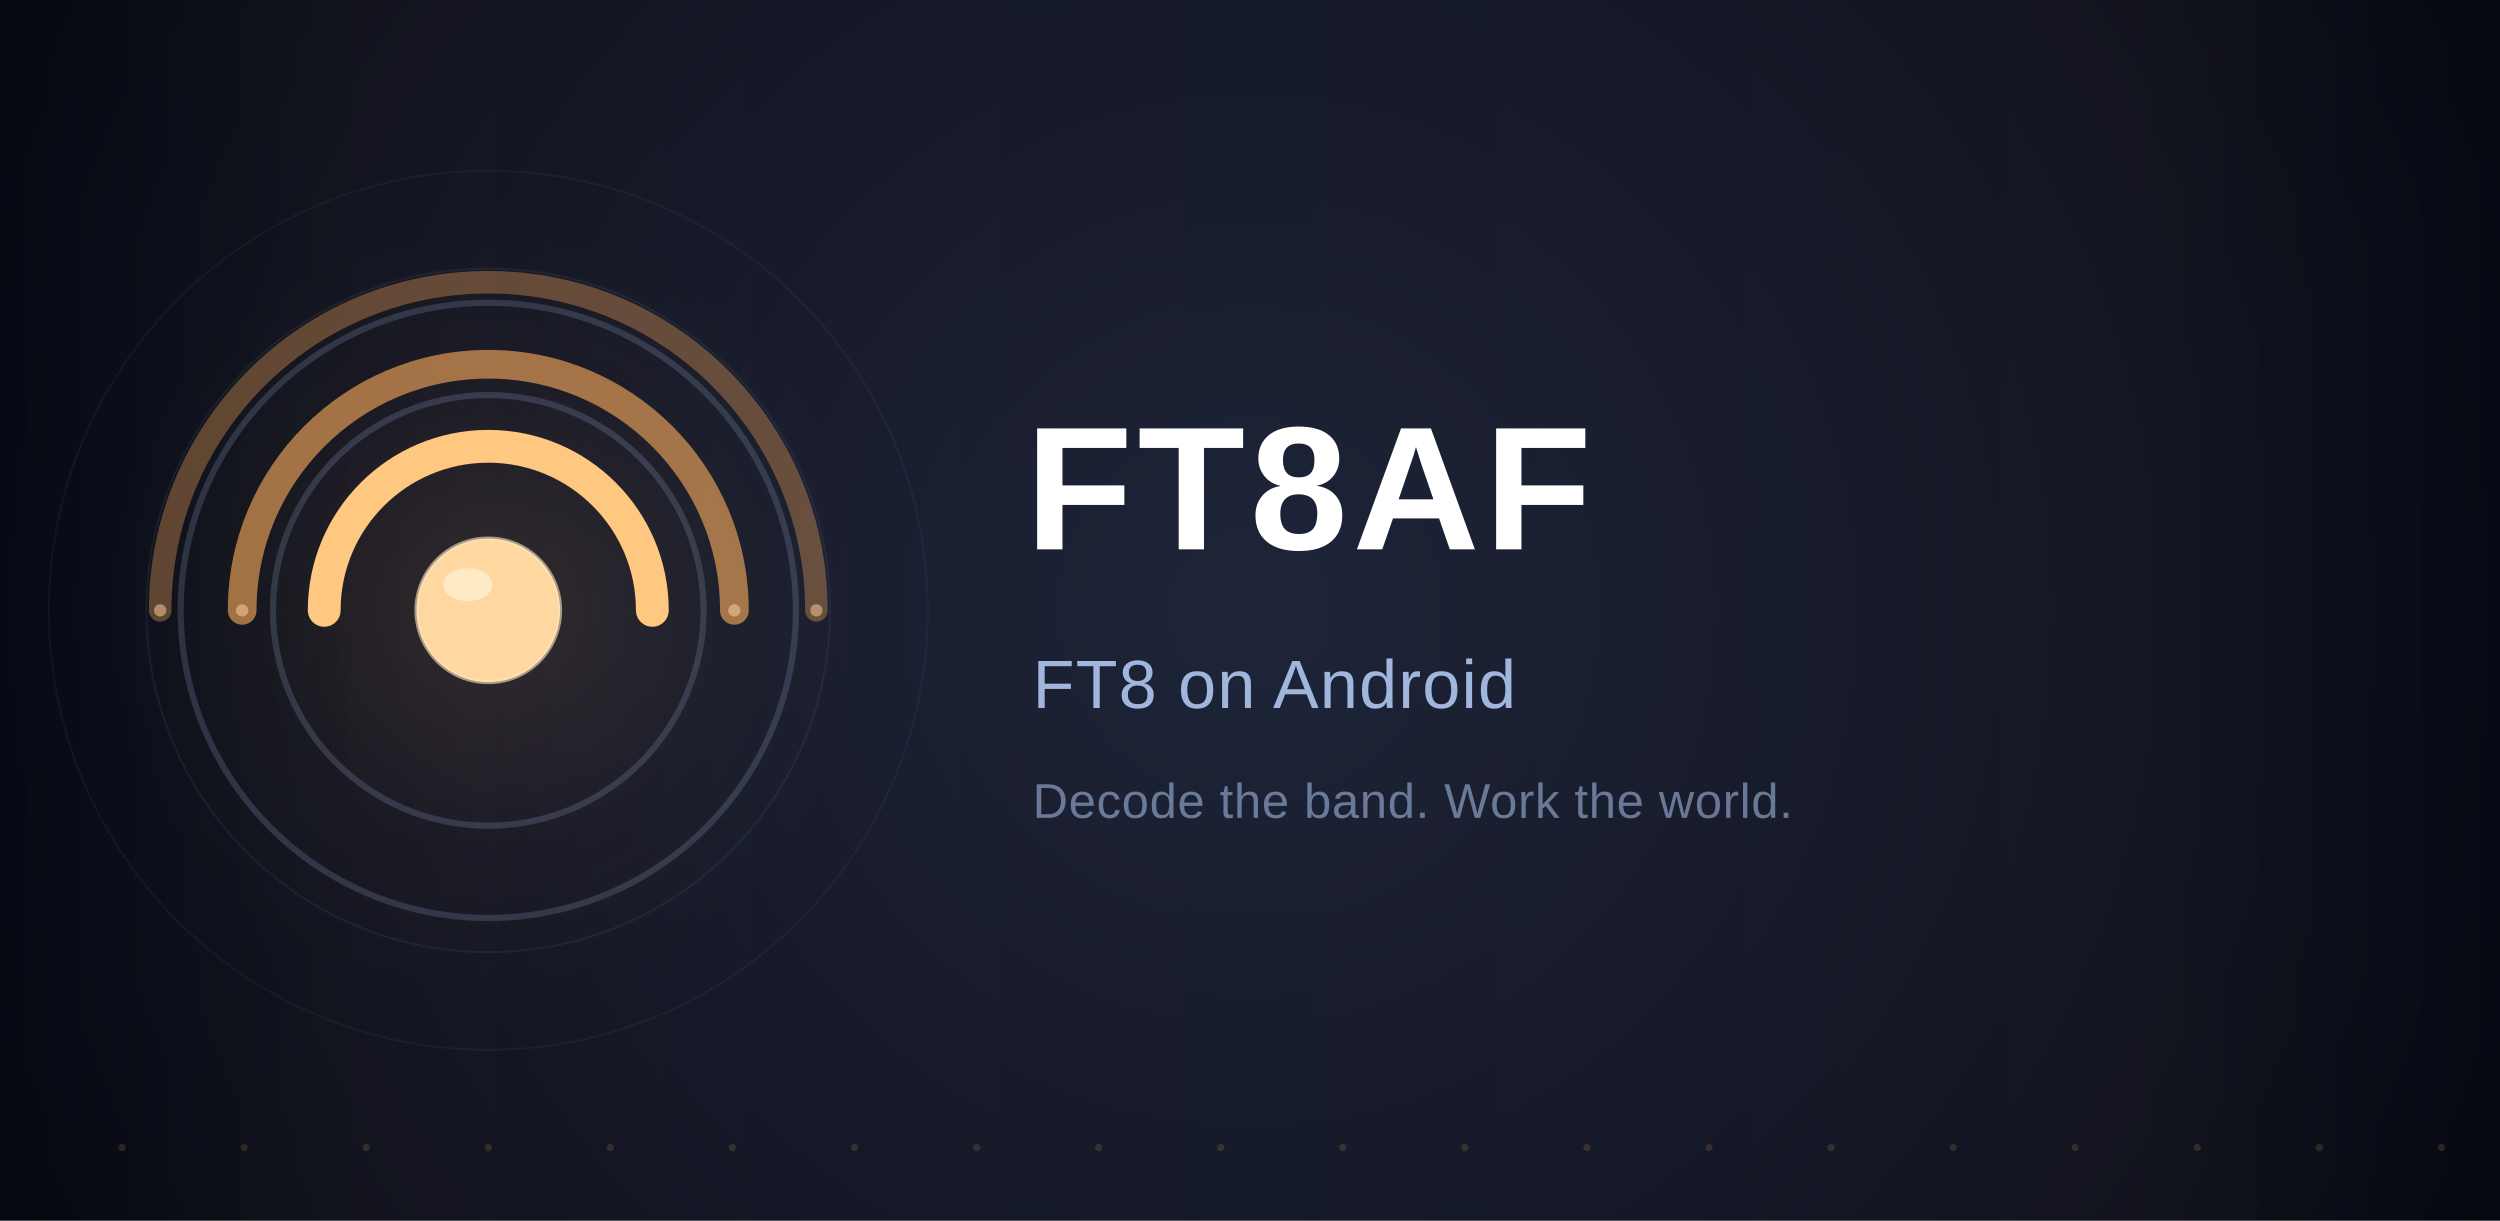
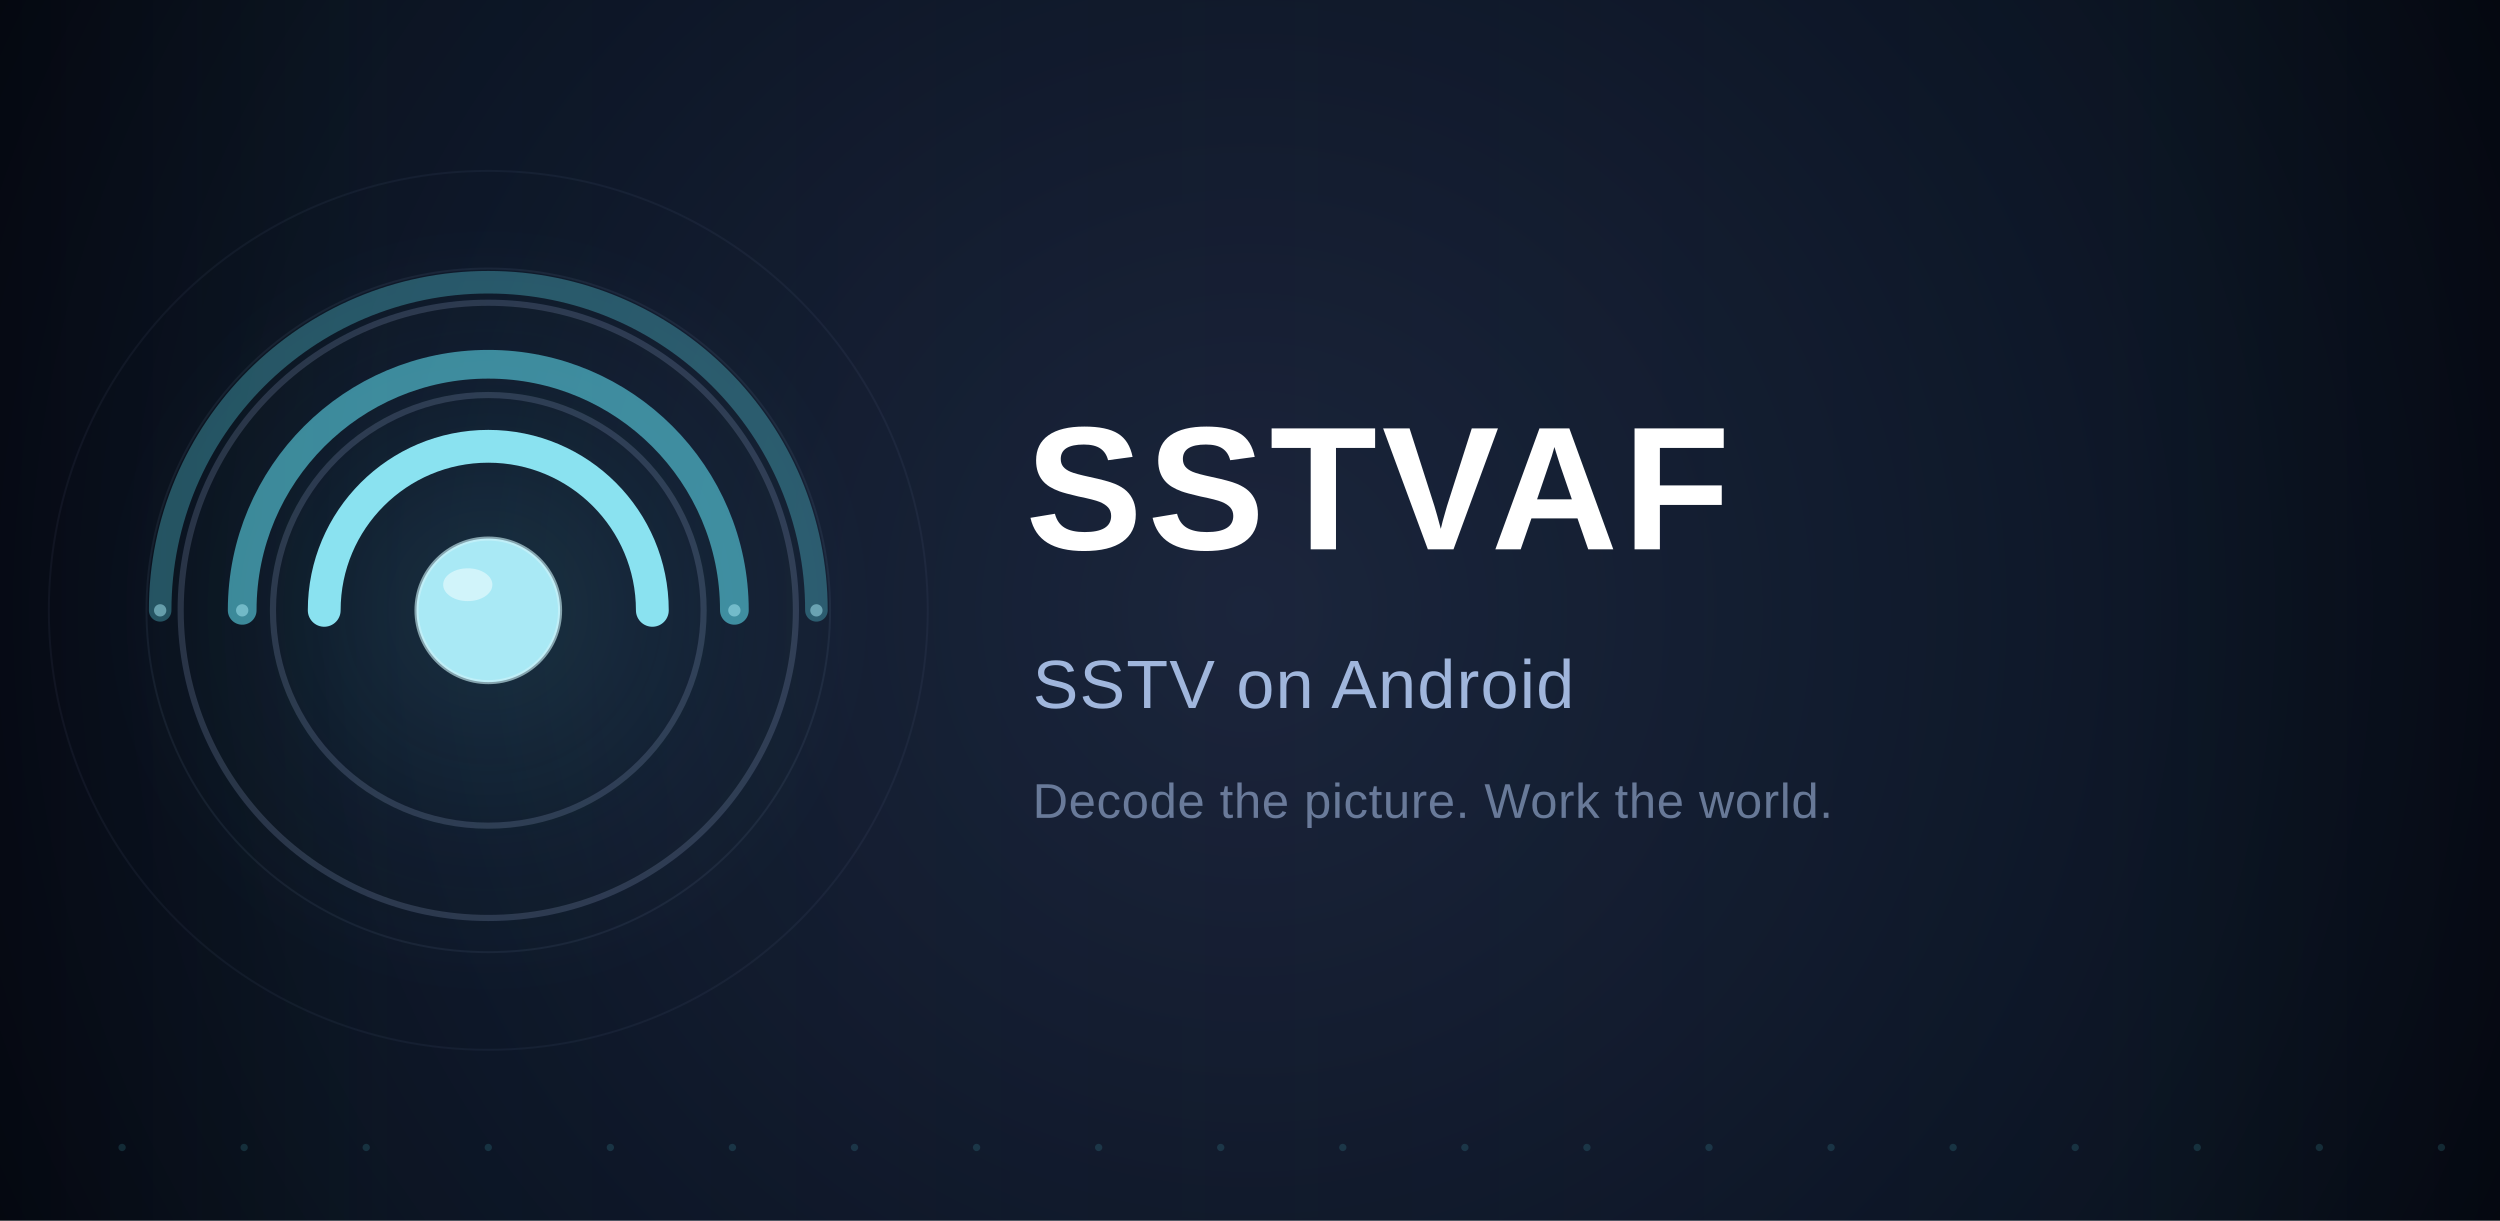
<svg xmlns="http://www.w3.org/2000/svg" width="1024" height="500" viewBox="0 0 1024 500">
  <defs>
    <radialGradient id="bg" cx="512" cy="250" r="600" gradientUnits="userSpaceOnUse">
      <stop offset="0" stop-color="#1A2238" />
      <stop offset="0.6" stop-color="#0A1020" />
      <stop offset="1" stop-color="#04070E" />
    </radialGradient>
    <radialGradient id="icon-halo" cx="200" cy="250" r="160" gradientUnits="userSpaceOnUse">
-       <stop offset="0" stop-color="#FFAF5E" stop-opacity="0.12" />
-       <stop offset="0.6" stop-color="#FFAF5E" stop-opacity="0.03" />
-       <stop offset="1" stop-color="#FFAF5E" stop-opacity="0" />
+       <stop offset="0" stop-color="#5CD6E8" stop-opacity="0.12" />
+       <stop offset="0.6" stop-color="#5CD6E8" stop-opacity="0.03" />
+       <stop offset="1" stop-color="#5CD6E8" stop-opacity="0" />
    </radialGradient>
    <linearGradient id="streak" x1="0" y1="250" x2="1024" y2="250" gradientUnits="userSpaceOnUse">
-       <stop offset="0" stop-color="#FFAF5E" stop-opacity="0" />
-       <stop offset="0.15" stop-color="#FFAF5E" stop-opacity="0.04" />
-       <stop offset="0.5" stop-color="#FFAF5E" stop-opacity="0.02" />
-       <stop offset="0.85" stop-color="#FFAF5E" stop-opacity="0.04" />
-       <stop offset="1" stop-color="#FFAF5E" stop-opacity="0" />
+       <stop offset="0" stop-color="#5CD6E8" stop-opacity="0" />
+       <stop offset="0.15" stop-color="#5CD6E8" stop-opacity="0.04" />
+       <stop offset="0.5" stop-color="#5CD6E8" stop-opacity="0.02" />
+       <stop offset="0.85" stop-color="#5CD6E8" stop-opacity="0.04" />
+       <stop offset="1" stop-color="#5CD6E8" stop-opacity="0" />
    </linearGradient>
    <linearGradient id="disc-grad" x1="200" y1="220" x2="200" y2="280" gradientUnits="userSpaceOnUse">
-       <stop offset="0" stop-color="#FFD7A0" />
-       <stop offset="0.5" stop-color="#FFAF5E" />
-       <stop offset="1" stop-color="#FF8A2C" />
+       <stop offset="0" stop-color="#A9E9F5" />
+       <stop offset="0.5" stop-color="#5CD6E8" />
+       <stop offset="1" stop-color="#2CB8D6" />
    </linearGradient>
  </defs>
  <rect width="1024" height="500" fill="url(#bg)" />
  <rect width="1024" height="500" fill="url(#streak)" />
  <circle cx="200" cy="250" r="180" fill="none" stroke="#A0B6DC" stroke-opacity="0.06" stroke-width="0.8" />
  <circle cx="200" cy="250" r="140" fill="none" stroke="#A0B6DC" stroke-opacity="0.08" stroke-width="0.8" />
  <circle cx="200" cy="250" r="160" fill="url(#icon-halo)" />
  <g transform="translate(200,250) scale(4.2) translate(-54,-57)">
    <circle cx="54" cy="57" r="30" fill="none" stroke="#A0B6DC" stroke-opacity="0.2" stroke-width="0.6" />
    <circle cx="54" cy="57" r="21" fill="none" stroke="#A0B6DC" stroke-opacity="0.2" stroke-width="0.6" />
-     <path d="M22,57 A32,32 0 0,1 86,57" fill="none" stroke="#FFAF5E" stroke-opacity="0.333" stroke-width="2.2" stroke-linecap="round" />
-     <path d="M30,57 A24,24 0 0,1 78,57" fill="none" stroke="#FFAF5E" stroke-opacity="0.6" stroke-width="2.8" stroke-linecap="round" />
-     <path d="M38,57 A16,16 0 0,1 70,57" fill="none" stroke="#FFC880" stroke-width="3.2" stroke-linecap="round" />
+     <path d="M22,57 A32,32 0 0,1 86,57" fill="none" stroke="#5CD6E8" stroke-opacity="0.333" stroke-width="2.2" stroke-linecap="round" />
+     <path d="M30,57 A24,24 0 0,1 78,57" fill="none" stroke="#5CD6E8" stroke-opacity="0.6" stroke-width="2.8" stroke-linecap="round" />
+     <path d="M38,57 A16,16 0 0,1 70,57" fill="none" stroke="#8AE2F0" stroke-width="3.2" stroke-linecap="round" />
    <circle cx="54" cy="57" r="7" fill="url(#disc-grad)" />
-     <circle cx="54" cy="57" r="7" fill="none" stroke="#FFE6BE" stroke-opacity="0.6" stroke-width="0.4" />
-     <ellipse cx="52" cy="54.5" rx="2.4" ry="1.6" fill="#FFF5DC" fill-opacity="0.627" />
-     <circle cx="22" cy="57" r="0.6" fill="#FFD7A0" fill-opacity="0.5" />
-     <circle cx="86" cy="57" r="0.6" fill="#FFD7A0" fill-opacity="0.5" />
-     <circle cx="30" cy="57" r="0.6" fill="#FFD7A0" fill-opacity="0.5" />
-     <circle cx="78" cy="57" r="0.6" fill="#FFD7A0" fill-opacity="0.5" />
+     <circle cx="54" cy="57" r="7" fill="none" stroke="#CFF3FA" stroke-opacity="0.6" stroke-width="0.4" />
+     <ellipse cx="52" cy="54.5" rx="2.4" ry="1.6" fill="#E8FAFE" fill-opacity="0.627" />
+     <circle cx="22" cy="57" r="0.6" fill="#A9E9F5" fill-opacity="0.5" />
+     <circle cx="86" cy="57" r="0.6" fill="#A9E9F5" fill-opacity="0.5" />
+     <circle cx="30" cy="57" r="0.6" fill="#A9E9F5" fill-opacity="0.5" />
+     <circle cx="78" cy="57" r="0.6" fill="#A9E9F5" fill-opacity="0.5" />
  </g>
-   <text x="420" y="225" font-family="'SF Pro Display', 'Helvetica Neue', 'Arial', sans-serif" font-size="72" font-weight="700" fill="#FFFFFF" letter-spacing="2">FT8AF</text>
-   <text x="423" y="290" font-family="'SF Pro Display', 'Helvetica Neue', 'Arial', sans-serif" font-size="28" font-weight="400" fill="#A0B6DC" letter-spacing="0.5">FT8 on Android</text>
-   <text x="423" y="335" font-family="'SF Pro Display', 'Helvetica Neue', 'Arial', sans-serif" font-size="20" font-weight="400" fill="#A0B6DC" fill-opacity="0.6" letter-spacing="0.3">Decode the band. Work the world.</text>
-   <g fill="#FFAF5E" fill-opacity="0.15">
+   <text x="420" y="225" font-family="'SF Pro Display', 'Helvetica Neue', 'Arial', sans-serif" font-size="72" font-weight="700" fill="#FFFFFF" letter-spacing="2">SSTVAF</text>
+   <text x="423" y="290" font-family="'SF Pro Display', 'Helvetica Neue', 'Arial', sans-serif" font-size="28" font-weight="400" fill="#A0B6DC" letter-spacing="0.5">SSTV on Android</text>
+   <text x="423" y="335" font-family="'SF Pro Display', 'Helvetica Neue', 'Arial', sans-serif" font-size="20" font-weight="400" fill="#A0B6DC" fill-opacity="0.6" letter-spacing="0.3">Decode the picture. Work the world.</text>
+   <g fill="#5CD6E8" fill-opacity="0.15">
    <circle cx="50" cy="470" r="1.5" />
    <circle cx="100" cy="470" r="1.5" />
    <circle cx="150" cy="470" r="1.5" />
    <circle cx="200" cy="470" r="1.5" />
    <circle cx="250" cy="470" r="1.5" />
    <circle cx="300" cy="470" r="1.5" />
    <circle cx="350" cy="470" r="1.5" />
    <circle cx="400" cy="470" r="1.5" />
    <circle cx="450" cy="470" r="1.5" />
    <circle cx="500" cy="470" r="1.5" />
    <circle cx="550" cy="470" r="1.5" />
    <circle cx="600" cy="470" r="1.5" />
    <circle cx="650" cy="470" r="1.5" />
    <circle cx="700" cy="470" r="1.5" />
    <circle cx="750" cy="470" r="1.5" />
    <circle cx="800" cy="470" r="1.5" />
    <circle cx="850" cy="470" r="1.5" />
    <circle cx="900" cy="470" r="1.5" />
    <circle cx="950" cy="470" r="1.5" />
    <circle cx="1000" cy="470" r="1.5" />
  </g>
</svg>
